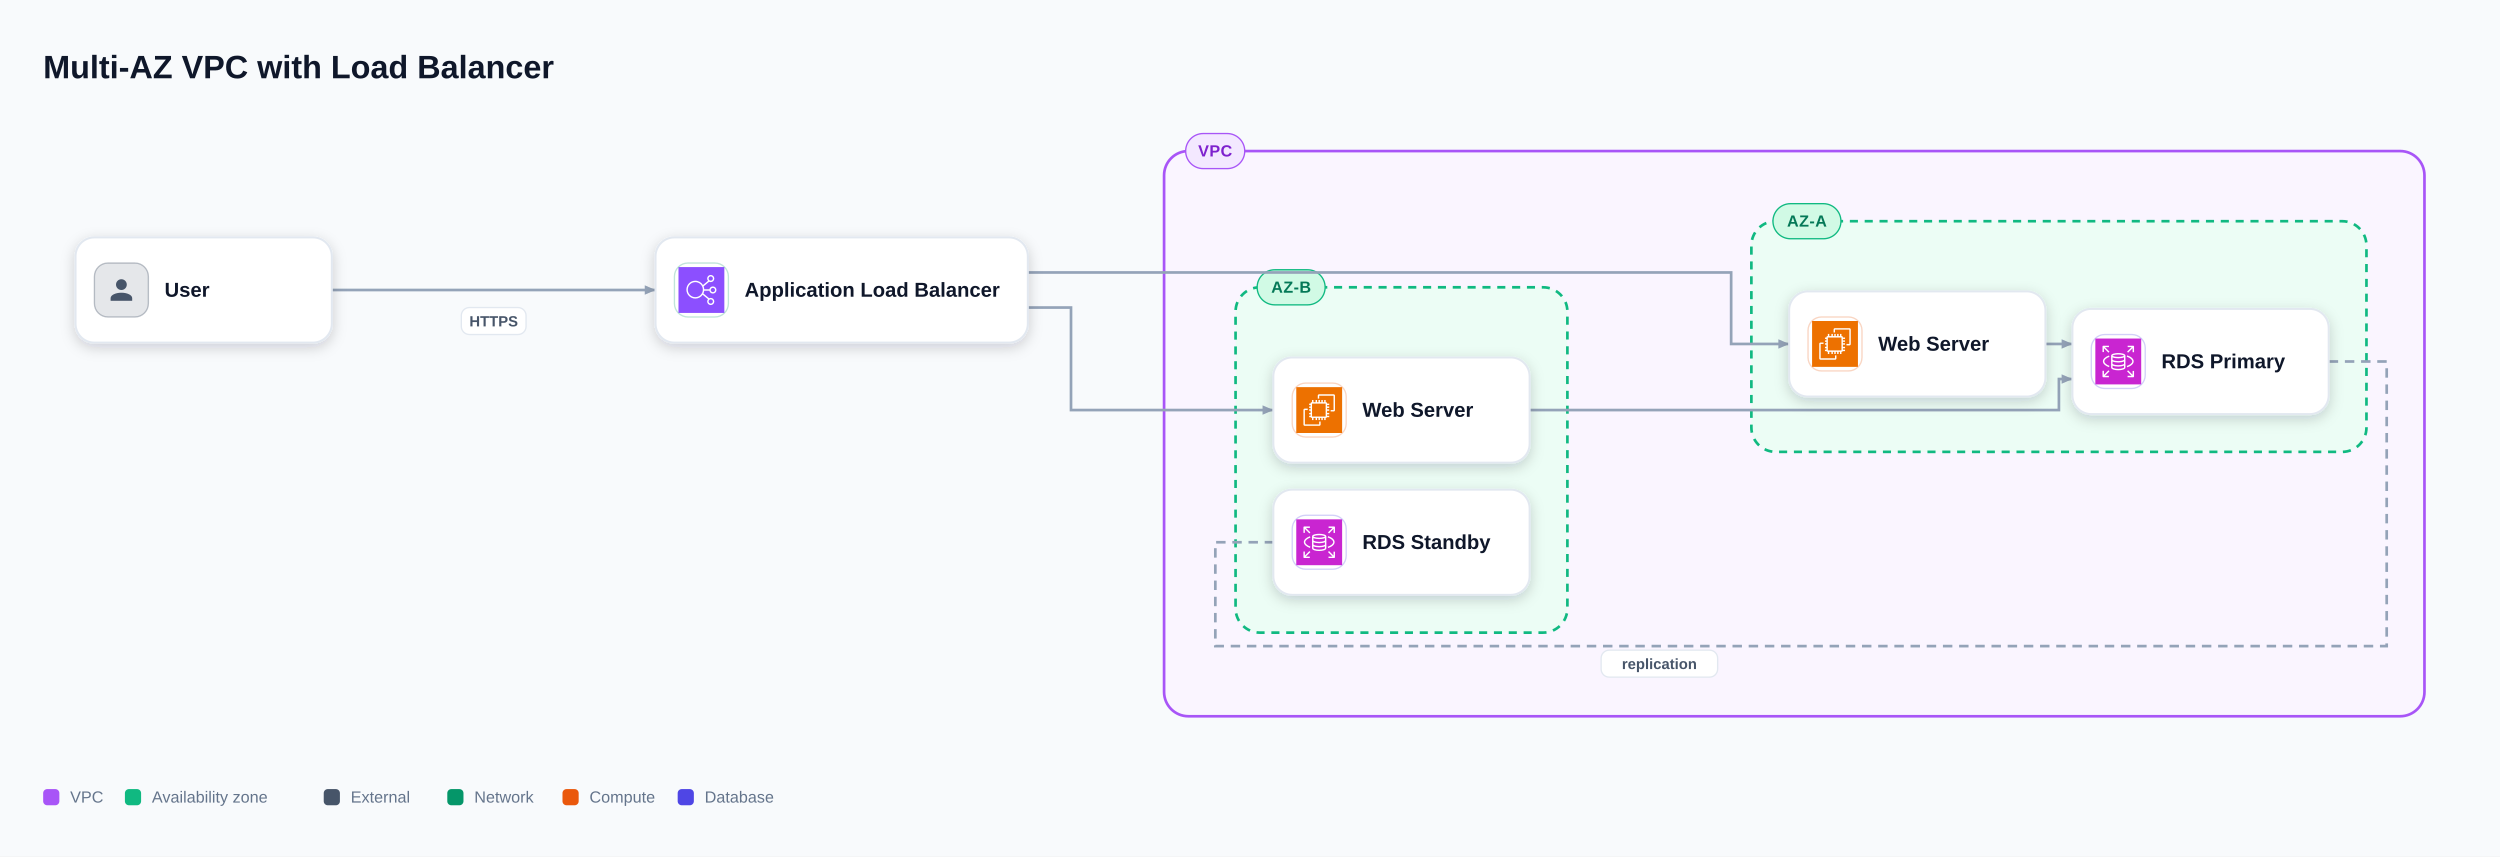
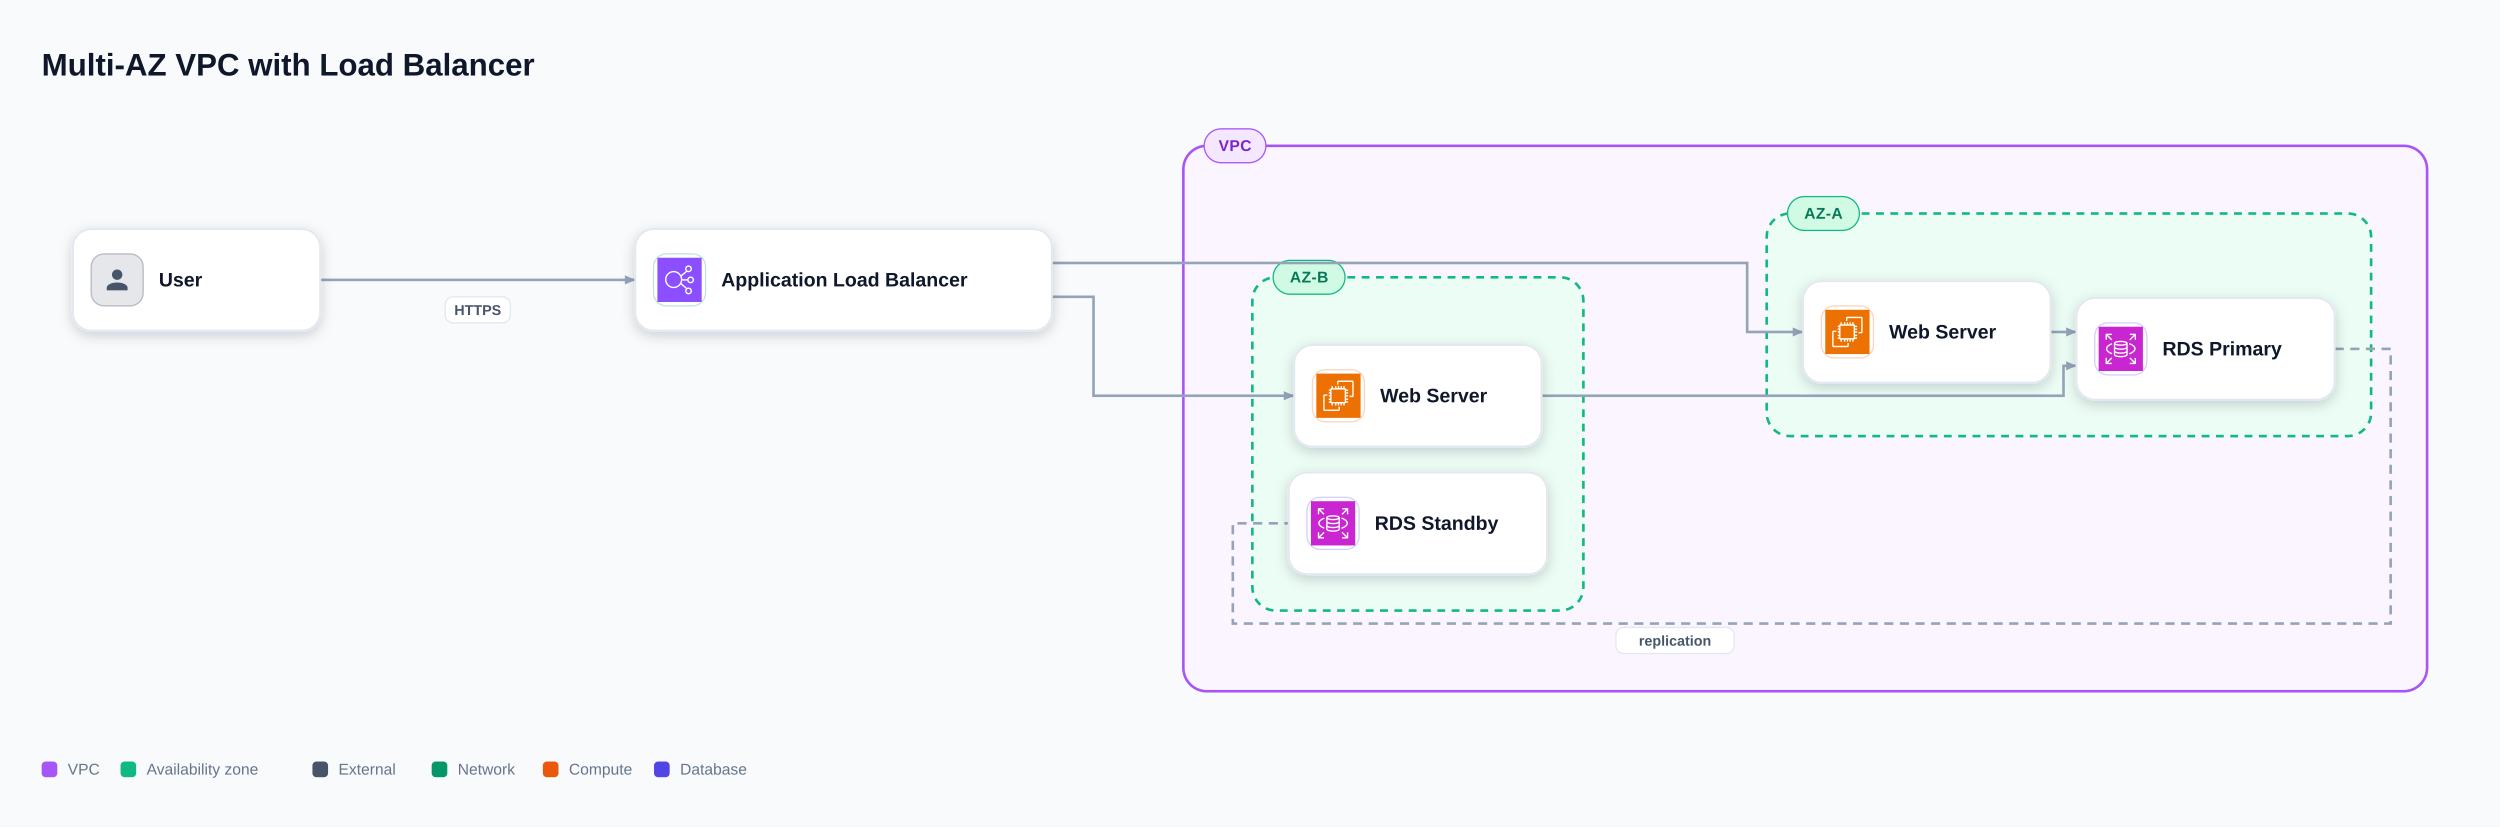
- <svg xmlns="http://www.w3.org/2000/svg" width="1853.4" height="635" viewBox="0 0 1853.4 635">
+ <svg xmlns="http://www.w3.org/2000/svg" width="1920.4" height="635" viewBox="0 0 1920.4 635">
  <defs>
    <filter id="card-shadow" x="-40%" y="-40%" width="180%" height="180%">
      <feDropShadow dx="0" dy="3" stdDeviation="5" flood-color="rgba(15, 23, 42, 0.18)" />
    </filter>
  </defs>
-   <rect x="0" y="0" width="1853.4" height="635" fill="#f8fafc" />
+   <rect x="0" y="0" width="1920.4" height="635" fill="#f8fafc" />
  <text x="32" y="58" font-family="&quot;Segoe UI&quot;, &quot;Helvetica Neue&quot;, Arial, sans-serif" font-size="24" font-weight="700" fill="#0f172a">Multi-AZ VPC with Load Balancer</text>
  <g transform="translate(32, 88)">
    <g>
-       <rect x="831" y="24" width="934.4" height="419" rx="18" fill="#faf5ff" stroke="#a855f7" stroke-width="2" />
-       <rect x="847" y="11" width="43.8" height="26" rx="13" fill="#f3e8ff" stroke="#a855f7" stroke-width="1" />
-       <text x="868.9" y="28" font-family="&quot;Segoe UI&quot;, &quot;Helvetica Neue&quot;, Arial, sans-serif" font-size="12" font-weight="700" letter-spacing="0.3" text-anchor="middle" fill="#7e22ce">VPC</text>
+       <rect x="877" y="24" width="955.4" height="419" rx="18" fill="#faf5ff" stroke="#a855f7" stroke-width="2" />
+       <rect x="893" y="11" width="47.4" height="26" rx="13" fill="#f3e8ff" stroke="#a855f7" stroke-width="1" />
+       <text x="916.7" y="28" font-family="&quot;Segoe UI&quot;, &quot;Helvetica Neue&quot;, Arial, sans-serif" font-size="12" font-weight="700" letter-spacing="0.3" text-anchor="middle" fill="#7e22ce">VPC</text>
    </g>
    <g>
-       <rect x="1266.4" y="76" width="456" height="171" rx="18" fill="#ecfdf5" stroke="#10b981" stroke-width="2" stroke-dasharray="6 5" />
-       <rect x="1282.4" y="63" width="50.4" height="26" rx="13" fill="#d1fae5" stroke="#10b981" stroke-width="1" />
-       <text x="1307.6" y="80" font-family="&quot;Segoe UI&quot;, &quot;Helvetica Neue&quot;, Arial, sans-serif" font-size="12" font-weight="700" letter-spacing="0.3" text-anchor="middle" fill="#047857">AZ-A</text>
+       <rect x="1325.1" y="76" width="464.3" height="171" rx="18" fill="#ecfdf5" stroke="#10b981" stroke-width="2" stroke-dasharray="6 5" />
+       <rect x="1341.1" y="63" width="55.2" height="26" rx="13" fill="#d1fae5" stroke="#10b981" stroke-width="1" />
+       <text x="1368.7" y="80" font-family="&quot;Segoe UI&quot;, &quot;Helvetica Neue&quot;, Arial, sans-serif" font-size="12" font-weight="700" letter-spacing="0.3" text-anchor="middle" fill="#047857">AZ-A</text>
    </g>
    <g>
-       <rect x="884" y="125" width="246" height="256" rx="18" fill="#ecfdf5" stroke="#10b981" stroke-width="2" stroke-dasharray="6 5" />
-       <rect x="900" y="112" width="50.4" height="26" rx="13" fill="#d1fae5" stroke="#10b981" stroke-width="1" />
-       <text x="925.2" y="129" font-family="&quot;Segoe UI&quot;, &quot;Helvetica Neue&quot;, Arial, sans-serif" font-size="12" font-weight="700" letter-spacing="0.3" text-anchor="middle" fill="#047857">AZ-B</text>
+       <rect x="930" y="125" width="254.3" height="256" rx="18" fill="#ecfdf5" stroke="#10b981" stroke-width="2" stroke-dasharray="6 5" />
+       <rect x="946" y="112" width="55.2" height="26" rx="13" fill="#d1fae5" stroke="#10b981" stroke-width="1" />
+       <text x="973.6" y="129" font-family="&quot;Segoe UI&quot;, &quot;Helvetica Neue&quot;, Arial, sans-serif" font-size="12" font-weight="700" letter-spacing="0.3" text-anchor="middle" fill="#047857">AZ-B</text>
    </g>
-     <path d="M214,127 L454,127" fill="none" stroke="#94a3b8" stroke-width="2" />
-     <path d="M-8,-3.5 L0,0 L-8,3.5 Z" fill="#94a3b8" transform="translate(454 127) rotate(0)" />
+     <path d="M214,127 L456,127" fill="none" stroke="#94a3b8" stroke-width="2" />
+     <path d="M-8,-3.5 L0,0 L-8,3.5 Z" fill="#94a3b8" transform="translate(456 127) rotate(0)" />
    <g>
-       <rect x="310" y="140" width="48" height="20" rx="6" fill="#ffffff" stroke="#e2e8f0" stroke-width="1" />
-       <text x="334" y="154" font-family="&quot;Segoe UI&quot;, &quot;Helvetica Neue&quot;, Arial, sans-serif" font-size="11" font-weight="600" text-anchor="middle" fill="#475569">HTTPS</text>
+       <rect x="310" y="140" width="50" height="20" rx="6" fill="#ffffff" stroke="#e2e8f0" stroke-width="1" />
+       <text x="335" y="154" font-family="&quot;Segoe UI&quot;, &quot;Helvetica Neue&quot;, Arial, sans-serif" font-size="11" font-weight="600" text-anchor="middle" fill="#475569">HTTPS</text>
    </g>
-     <path d="M730,114 L1251.4,114 L1251.4,167 L1294.4,167" fill="none" stroke="#94a3b8" stroke-width="2" />
-     <path d="M-8,-3.5 L0,0 L-8,3.5 Z" fill="#94a3b8" transform="translate(1294.4 167) rotate(0)" />
-     <path d="M730,140 L762,140 L762,216 L912,216" fill="none" stroke="#94a3b8" stroke-width="2" />
-     <path d="M-8,-3.5 L0,0 L-8,3.5 Z" fill="#94a3b8" transform="translate(912 216) rotate(0)" />
-     <path d="M1484.4,167 L1504.4,167" fill="none" stroke="#94a3b8" stroke-width="2" />
-     <path d="M-8,-3.5 L0,0 L-8,3.5 Z" fill="#94a3b8" transform="translate(1504.4 167) rotate(0)" />
-     <path d="M1102,216 L1494.4,216 L1494.4,193 L1504.4,193" fill="none" stroke="#94a3b8" stroke-width="2" />
-     <path d="M-8,-3.5 L0,0 L-8,3.5 Z" fill="#94a3b8" transform="translate(1504.4 193) rotate(0)" />
-     <path d="M1694.4,180 L1737.4,180 L1737.4,391 L869,391 L869,314 L912,314" fill="none" stroke="#94a3b8" stroke-width="2" stroke-dasharray="7 5" />
+     <path d="M776,114 L1310.1,114 L1310.1,167 L1353.1,167" fill="none" stroke="#94a3b8" stroke-width="2" />
+     <path d="M-8,-3.5 L0,0 L-8,3.5 Z" fill="#94a3b8" transform="translate(1353.1 167) rotate(0)" />
+     <path d="M776,140 L808,140 L808,216 L962.15,216" fill="none" stroke="#94a3b8" stroke-width="2" />
+     <path d="M-8,-3.5 L0,0 L-8,3.5 Z" fill="#94a3b8" transform="translate(962.15 216) rotate(0)" />
+     <path d="M1543.1,167 L1563.1,167" fill="none" stroke="#94a3b8" stroke-width="2" />
+     <path d="M-8,-3.5 L0,0 L-8,3.5 Z" fill="#94a3b8" transform="translate(1563.1 167) rotate(0)" />
+     <path d="M1152.15,216 L1553.1,216 L1553.1,193 L1563.1,193" fill="none" stroke="#94a3b8" stroke-width="2" />
+     <path d="M-8,-3.5 L0,0 L-8,3.5 Z" fill="#94a3b8" transform="translate(1563.1 193) rotate(0)" />
+     <path d="M1761.4,180 L1804.4,180 L1804.4,391 L915,391 L915,314 L958,314" fill="none" stroke="#94a3b8" stroke-width="2" stroke-dasharray="7 5" />
    <g>
-       <rect x="1155" y="394" width="86.4" height="20" rx="6" fill="#ffffff" stroke="#e2e8f0" stroke-width="1" />
-       <text x="1198.2" y="408" font-family="&quot;Segoe UI&quot;, &quot;Helvetica Neue&quot;, Arial, sans-serif" font-size="11" font-weight="600" text-anchor="middle" fill="#475569">replication</text>
+       <rect x="1209.3" y="394" width="90.8" height="20" rx="6" fill="#ffffff" stroke="#e2e8f0" stroke-width="1" />
+       <text x="1254.7" y="408" font-family="&quot;Segoe UI&quot;, &quot;Helvetica Neue&quot;, Arial, sans-serif" font-size="11" font-weight="600" text-anchor="middle" fill="#475569">replication</text>
    </g>
    <g transform="translate(24, 88)">
      <rect x="0" y="0" width="190" height="78" rx="14" fill="#ffffff" stroke="#e2e8f0" stroke-width="1.5" filter="url(#card-shadow)" />
      <rect x="14" y="19" width="40" height="40" rx="10" fill="#475569" fill-opacity="0.14" stroke="#475569" stroke-opacity="0.35" />
      <svg x="22" y="27" width="24" height="24" viewBox="0 0 24 24">
        <path fill="#475569" d="M12 4a4 4 0 0 1 4 4a4 4 0 0 1-4 4a4 4 0 0 1-4-4a4 4 0 0 1 4-4m0 10c4.42 0 8 1.79 8 4v2H4v-2c0-2.21 3.58-4 8-4" />
      </svg>
      <text x="66" y="44" font-family="&quot;Segoe UI&quot;, &quot;Helvetica Neue&quot;, Arial, sans-serif" font-size="15" font-weight="600" fill="#0f172a">User</text>
    </g>
-     <g transform="translate(454, 88)">
-       <rect x="0" y="0" width="276" height="78" rx="14" fill="#ffffff" stroke="#e2e8f0" stroke-width="1.5" filter="url(#card-shadow)" />
+     <g transform="translate(456, 88)">
+       <rect x="0" y="0" width="320" height="78" rx="14" fill="#ffffff" stroke="#e2e8f0" stroke-width="1.5" filter="url(#card-shadow)" />
      <clipPath id="clip-badge-alb">
        <rect x="14" y="19" width="40" height="40" rx="10" />
      </clipPath>
      <rect x="14" y="19" width="40" height="40" rx="10" fill="#ffffff" />
      <g clip-path="url(#clip-badge-alb)">
        <svg x="17" y="22" width="34" height="34" viewBox="0 0 64 64">
          <g id="Icon-Architecture/48/Arch_Elastic-Load-Balancing_48" stroke="none" stroke-width="1" fill="none" fill-rule="evenodd">
            <g id="Icon-Architecture-BG/48/Networking-Content-Delivery" fill="#8C4FFF">
              <rect id="Rectangle" x="0" y="0" width="64" height="64" />
            </g>
            <path d="M23.5,42 C17.71,42 13,37.29 13,31.5 C13,25.71 17.71,21 23.5,21 C29.29,21 34,25.71 34,31.5 C34,37.29 29.29,42 23.5,42 M48,48 C48,49.654 46.654,51 45,51 C43.346,51 42,49.654 42,48 C42,46.346 43.346,45 45,45 C46.654,45 48,46.346 48,48 M45,13 C46.654,13 48,14.346 48,16 C48,17.654 46.654,19 45,19 C43.346,19 42,17.654 42,16 C42,14.346 43.346,13 45,13 M48,29 C49.654,29 51,30.346 51,32 C51,33.654 49.654,35 48,35 C46.346,35 45,33.654 45,32 C45,30.346 46.346,29 48,29 M35.901,33 L43.102,33 C43.565,35.279 45.586,37 48,37 C50.757,37 53,34.757 53,32 C53,29.243 50.757,27 48,27 C45.586,27 43.565,28.721 43.102,31 L35.975,31 C35.916,29.541 35.614,28.146 35.096,26.856 L42.799,20.467 C43.466,20.797 44.206,21 45,21 C47.757,21 50,18.757 50,16 C50,13.243 47.757,11 45,11 C42.243,11 40,13.243 40,16 C40,17.224 40.459,18.331 41.191,19.201 L34.172,25.024 C31.977,21.42 28.021,19 23.5,19 C16.607,19 11,24.607 11,31.5 C11,38.393 16.607,44 23.5,44 C27.743,44 31.493,41.871 33.754,38.629 L41.191,44.799 C40.459,45.669 40,46.776 40,48 C40,50.757 42.243,53 45,53 C47.757,53 50,50.757 50,48 C50,45.243 47.757,43 45,43 C44.206,43 43.466,43.203 42.799,43.533 L34.77,36.873 C35.344,35.673 35.736,34.373 35.901,33" id="Elastic-Load-Balancing_Icon_48_Squid" fill="#FFFFFF" />
          </g>
        </svg>
      </g>
      <rect x="14" y="19" width="40" height="40" rx="10" fill="none" stroke="#059669" stroke-opacity="0.25" />
      <text x="66" y="44" font-family="&quot;Segoe UI&quot;, &quot;Helvetica Neue&quot;, Arial, sans-serif" font-size="15" font-weight="600" fill="#0f172a">Application Load Balancer</text>
    </g>
-     <g transform="translate(1294.4, 128)">
+     <g transform="translate(1353.1, 128)">
      <rect x="0" y="0" width="190" height="78" rx="14" fill="#ffffff" stroke="#e2e8f0" stroke-width="1.5" filter="url(#card-shadow)" />
      <clipPath id="clip-badge-web1">
        <rect x="14" y="19" width="40" height="40" rx="10" />
      </clipPath>
      <rect x="14" y="19" width="40" height="40" rx="10" fill="#ffffff" />
      <g clip-path="url(#clip-badge-web1)">
        <svg x="17" y="22" width="34" height="34" viewBox="0 0 64 64">
          <g id="Icon-Architecture/48/Arch_Amazon-EC2_48" stroke="none" stroke-width="1" fill="none" fill-rule="evenodd">
            <g id="Icon-Architecture-BG/48/Compute" fill="#ED7100">
              <rect id="Rectangle" x="0" y="0" width="64" height="64" />
            </g>
            <path d="M22,41 L41,41 L41,23 L22,23 L22,41 Z M43,23 L46,23 L46,25 L43,25 L43,27 L46,27 L46,29 L43,29 L43,31 L46,31 L46,33 L43,33 L43,36 L46,36 L46,38 L43,38 L43,40 L46,40 L46,42 L42.863,42 C42.608,42.587 42.023,43 41.344,43 L41,43 L41,46 L39,46 L39,43 L37,43 L37,46 L35,46 L35,43 L33,43 L33,46 L31,46 L31,43 L29,43 L29,46 L27,46 L27,43 L24,43 L24,46 L22,46 L22,43 L21.656,43 C20.977,43 20.392,42.587 20.137,42 L18,42 L18,40 L20,40 L20,38 L18,38 L18,36 L20,36 L20,33 L18,33 L18,31 L20,31 L20,29 L18,29 L18,27 L20,27 L20,25 L18,25 L18,23 L20,23 L20,22.656 C20,21.743 20.743,21 21.656,21 L22,21 L22,18 L24,18 L24,21 L27,21 L27,18 L29,18 L29,21 L31,21 L31,18 L33,18 L33,21 L35,21 L35,18 L37,18 L37,21 L39,21 L39,18 L41,18 L41,21 L41.344,21 C42.257,21 43,21.743 43,22.656 L43,23 Z M32,52 L12,52 L12,32 L16,32 L16,30 L11.843,30 C10.826,30 10,30.827 10,31.843 L10,52.157 C10,53.173 10.826,54 11.843,54 L32.157,54 C33.174,54 34,53.173 34,52.157 L34,48 L32,48 L32,52 Z M54,11.843 L54,32.157 C54,33.173 53.174,34 52.157,34 L48,34 L48,32 L52,32 L52,12 L32,12 L32,16 L30,16 L30,11.843 C30,10.827 30.826,10 31.843,10 L52.157,10 C53.174,10 54,10.827 54,11.843 L54,11.843 Z" id="Amazon-EC2_Icon_48_Squid" fill="#FFFFFF" />
          </g>
        </svg>
      </g>
      <rect x="14" y="19" width="40" height="40" rx="10" fill="none" stroke="#ea580c" stroke-opacity="0.25" />
      <text x="66" y="44" font-family="&quot;Segoe UI&quot;, &quot;Helvetica Neue&quot;, Arial, sans-serif" font-size="15" font-weight="600" fill="#0f172a">Web Server</text>
    </g>
-     <g transform="translate(1504.4, 141)">
-       <rect x="0" y="0" width="190" height="78" rx="14" fill="#ffffff" stroke="#e2e8f0" stroke-width="1.5" filter="url(#card-shadow)" />
+     <g transform="translate(1563.1, 141)">
+       <rect x="0" y="0" width="198.3" height="78" rx="14" fill="#ffffff" stroke="#e2e8f0" stroke-width="1.5" filter="url(#card-shadow)" />
      <clipPath id="clip-badge-dbprimary">
        <rect x="14" y="19" width="40" height="40" rx="10" />
      </clipPath>
      <rect x="14" y="19" width="40" height="40" rx="10" fill="#ffffff" />
      <g clip-path="url(#clip-badge-dbprimary)">
        <svg x="17" y="22" width="34" height="34" viewBox="0 0 64 64">
          <g id="Icon-Architecture/48/Arch_Amazon-RDS_48" stroke="none" stroke-width="1" fill="none" fill-rule="evenodd">
            <g id="Icon-Architecture-BG/48/Database" fill="#C925D1">
              <rect id="Rectangle" x="0" y="0" width="64" height="64" />
            </g>
            <path d="M54,11 L54,19 L52,19 L52,13.414 L45.707,19.707 L44.293,18.293 L50.586,12 L45.125,12 L45.125,10 L53,10 C53.553,10 54,10.448 54,11 L54,11 Z M12,18.875 L10,18.875 L10,11 C10,10.448 10.447,10 11,10 L19,10 L19,12 L13.414,12 L19.707,18.293 L18.293,19.707 L12,13.414 L12,18.875 Z M19.707,45.707 L13.414,52 L18.875,52 L18.875,54 L11,54 C10.447,54 10,53.552 10,53 L10,45 L12,45 L12,50.586 L18.293,44.293 L19.707,45.707 Z M51.5,31.781 C51.5,29.352 48.634,26.932 43.833,25.307 L44.474,23.413 C50.21,25.354 53.5,28.404 53.5,31.781 C53.5,35.158 50.21,38.208 44.474,40.15 L43.833,38.255 C48.634,36.631 51.5,34.21 51.5,31.781 L51.5,31.781 Z M12.543,31.781 C12.543,34.105 15.224,36.46 19.715,38.081 L19.035,39.961 C13.639,38.014 10.543,35.033 10.543,31.781 C10.543,28.53 13.639,25.548 19.035,23.601 L19.715,25.482 C15.224,27.103 12.543,29.458 12.543,31.781 L12.543,31.781 Z M52,45.125 L54,45.125 L54,53 C54,53.552 53.553,54 53,54 L45,54 L45,52 L50.586,52 L44.293,45.707 L45.707,44.293 L52,50.586 L52,45.125 Z M32.022,31.402 C26.999,31.402 24.126,30.059 24,29.483 L24,26.257 C26.159,27.266 29.609,27.593 32,27.593 C34.391,27.593 37.841,27.266 40,26.257 L40,29.483 C39.894,30.057 37.051,31.402 32.022,31.402 L32.022,31.402 Z M32.022,37.13 C26.999,37.13 24.126,35.786 24,35.21 L24,31.956 C25.953,32.937 29.055,33.402 32.022,33.402 C34.973,33.402 38.055,32.938 40,31.96 L40,35.21 C39.894,35.785 37.052,37.13 32.022,37.13 L32.022,37.13 Z M32,42.268 C26.95,42.268 24.104,40.917 24,40.346 L24,37.683 C25.953,38.665 29.055,39.13 32.022,39.13 C34.973,39.13 38.055,38.666 40,37.687 L40,40.342 C39.896,40.917 37.05,42.268 32,42.268 L32,42.268 Z M32,22.193 C36.971,22.193 39.642,23.37 39.982,23.894 C39.642,24.417 36.971,25.593 32,25.593 C26.909,25.593 24.233,24.361 24,23.949 L24,23.93 C24.233,23.426 26.909,22.193 32,22.193 L32,22.193 Z M32,20.193 C28.286,20.193 22,20.973 22,23.894 L22,40.346 C22,43.041 27.184,44.268 32,44.268 C36.816,44.268 42,43.041 42,40.346 L42,23.894 C42,20.973 35.714,20.193 32,20.193 L32,20.193 Z" id="Amazon-RDS_Icon_48_Squid" fill="#FFFFFF" />
          </g>
        </svg>
      </g>
      <rect x="14" y="19" width="40" height="40" rx="10" fill="none" stroke="#4f46e5" stroke-opacity="0.25" />
      <text x="66" y="44" font-family="&quot;Segoe UI&quot;, &quot;Helvetica Neue&quot;, Arial, sans-serif" font-size="15" font-weight="600" fill="#0f172a">RDS Primary</text>
    </g>
-     <g transform="translate(912, 177)">
+     <g transform="translate(962.15, 177)">
      <rect x="0" y="0" width="190" height="78" rx="14" fill="#ffffff" stroke="#e2e8f0" stroke-width="1.5" filter="url(#card-shadow)" />
      <clipPath id="clip-badge-web2">
        <rect x="14" y="19" width="40" height="40" rx="10" />
      </clipPath>
      <rect x="14" y="19" width="40" height="40" rx="10" fill="#ffffff" />
      <g clip-path="url(#clip-badge-web2)">
        <svg x="17" y="22" width="34" height="34" viewBox="0 0 64 64">
          <g id="Icon-Architecture/48/Arch_Amazon-EC2_48" stroke="none" stroke-width="1" fill="none" fill-rule="evenodd">
            <g id="Icon-Architecture-BG/48/Compute" fill="#ED7100">
              <rect id="Rectangle" x="0" y="0" width="64" height="64" />
            </g>
            <path d="M22,41 L41,41 L41,23 L22,23 L22,41 Z M43,23 L46,23 L46,25 L43,25 L43,27 L46,27 L46,29 L43,29 L43,31 L46,31 L46,33 L43,33 L43,36 L46,36 L46,38 L43,38 L43,40 L46,40 L46,42 L42.863,42 C42.608,42.587 42.023,43 41.344,43 L41,43 L41,46 L39,46 L39,43 L37,43 L37,46 L35,46 L35,43 L33,43 L33,46 L31,46 L31,43 L29,43 L29,46 L27,46 L27,43 L24,43 L24,46 L22,46 L22,43 L21.656,43 C20.977,43 20.392,42.587 20.137,42 L18,42 L18,40 L20,40 L20,38 L18,38 L18,36 L20,36 L20,33 L18,33 L18,31 L20,31 L20,29 L18,29 L18,27 L20,27 L20,25 L18,25 L18,23 L20,23 L20,22.656 C20,21.743 20.743,21 21.656,21 L22,21 L22,18 L24,18 L24,21 L27,21 L27,18 L29,18 L29,21 L31,21 L31,18 L33,18 L33,21 L35,21 L35,18 L37,18 L37,21 L39,21 L39,18 L41,18 L41,21 L41.344,21 C42.257,21 43,21.743 43,22.656 L43,23 Z M32,52 L12,52 L12,32 L16,32 L16,30 L11.843,30 C10.826,30 10,30.827 10,31.843 L10,52.157 C10,53.173 10.826,54 11.843,54 L32.157,54 C33.174,54 34,53.173 34,52.157 L34,48 L32,48 L32,52 Z M54,11.843 L54,32.157 C54,33.173 53.174,34 52.157,34 L48,34 L48,32 L52,32 L52,12 L32,12 L32,16 L30,16 L30,11.843 C30,10.827 30.826,10 31.843,10 L52.157,10 C53.174,10 54,10.827 54,11.843 L54,11.843 Z" id="Amazon-EC2_Icon_48_Squid" fill="#FFFFFF" />
          </g>
        </svg>
      </g>
      <rect x="14" y="19" width="40" height="40" rx="10" fill="none" stroke="#ea580c" stroke-opacity="0.25" />
      <text x="66" y="44" font-family="&quot;Segoe UI&quot;, &quot;Helvetica Neue&quot;, Arial, sans-serif" font-size="15" font-weight="600" fill="#0f172a">Web Server</text>
    </g>
-     <g transform="translate(912, 275)">
-       <rect x="0" y="0" width="190" height="78" rx="14" fill="#ffffff" stroke="#e2e8f0" stroke-width="1.5" filter="url(#card-shadow)" />
+     <g transform="translate(958, 275)">
+       <rect x="0" y="0" width="198.3" height="78" rx="14" fill="#ffffff" stroke="#e2e8f0" stroke-width="1.5" filter="url(#card-shadow)" />
      <clipPath id="clip-badge-dbstandby">
        <rect x="14" y="19" width="40" height="40" rx="10" />
      </clipPath>
      <rect x="14" y="19" width="40" height="40" rx="10" fill="#ffffff" />
      <g clip-path="url(#clip-badge-dbstandby)">
        <svg x="17" y="22" width="34" height="34" viewBox="0 0 64 64">
          <g id="Icon-Architecture/48/Arch_Amazon-RDS_48" stroke="none" stroke-width="1" fill="none" fill-rule="evenodd">
            <g id="Icon-Architecture-BG/48/Database" fill="#C925D1">
              <rect id="Rectangle" x="0" y="0" width="64" height="64" />
            </g>
            <path d="M54,11 L54,19 L52,19 L52,13.414 L45.707,19.707 L44.293,18.293 L50.586,12 L45.125,12 L45.125,10 L53,10 C53.553,10 54,10.448 54,11 L54,11 Z M12,18.875 L10,18.875 L10,11 C10,10.448 10.447,10 11,10 L19,10 L19,12 L13.414,12 L19.707,18.293 L18.293,19.707 L12,13.414 L12,18.875 Z M19.707,45.707 L13.414,52 L18.875,52 L18.875,54 L11,54 C10.447,54 10,53.552 10,53 L10,45 L12,45 L12,50.586 L18.293,44.293 L19.707,45.707 Z M51.5,31.781 C51.5,29.352 48.634,26.932 43.833,25.307 L44.474,23.413 C50.21,25.354 53.5,28.404 53.5,31.781 C53.5,35.158 50.21,38.208 44.474,40.15 L43.833,38.255 C48.634,36.631 51.5,34.21 51.5,31.781 L51.5,31.781 Z M12.543,31.781 C12.543,34.105 15.224,36.46 19.715,38.081 L19.035,39.961 C13.639,38.014 10.543,35.033 10.543,31.781 C10.543,28.53 13.639,25.548 19.035,23.601 L19.715,25.482 C15.224,27.103 12.543,29.458 12.543,31.781 L12.543,31.781 Z M52,45.125 L54,45.125 L54,53 C54,53.552 53.553,54 53,54 L45,54 L45,52 L50.586,52 L44.293,45.707 L45.707,44.293 L52,50.586 L52,45.125 Z M32.022,31.402 C26.999,31.402 24.126,30.059 24,29.483 L24,26.257 C26.159,27.266 29.609,27.593 32,27.593 C34.391,27.593 37.841,27.266 40,26.257 L40,29.483 C39.894,30.057 37.051,31.402 32.022,31.402 L32.022,31.402 Z M32.022,37.13 C26.999,37.13 24.126,35.786 24,35.21 L24,31.956 C25.953,32.937 29.055,33.402 32.022,33.402 C34.973,33.402 38.055,32.938 40,31.96 L40,35.21 C39.894,35.785 37.052,37.13 32.022,37.13 L32.022,37.13 Z M32,42.268 C26.95,42.268 24.104,40.917 24,40.346 L24,37.683 C25.953,38.665 29.055,39.13 32.022,39.13 C34.973,39.13 38.055,38.666 40,37.687 L40,40.342 C39.896,40.917 37.05,42.268 32,42.268 L32,42.268 Z M32,22.193 C36.971,22.193 39.642,23.37 39.982,23.894 C39.642,24.417 36.971,25.593 32,25.593 C26.909,25.593 24.233,24.361 24,23.949 L24,23.93 C24.233,23.426 26.909,22.193 32,22.193 L32,22.193 Z M32,20.193 C28.286,20.193 22,20.973 22,23.894 L22,40.346 C22,43.041 27.184,44.268 32,44.268 C36.816,44.268 42,43.041 42,40.346 L42,23.894 C42,20.973 35.714,20.193 32,20.193 L32,20.193 Z" id="Amazon-RDS_Icon_48_Squid" fill="#FFFFFF" />
          </g>
        </svg>
      </g>
      <rect x="14" y="19" width="40" height="40" rx="10" fill="none" stroke="#4f46e5" stroke-opacity="0.25" />
      <text x="66" y="44" font-family="&quot;Segoe UI&quot;, &quot;Helvetica Neue&quot;, Arial, sans-serif" font-size="15" font-weight="600" fill="#0f172a">RDS Standby</text>
    </g>
  </g>
  <g transform="translate(32, 579)">
    <g>
      <rect x="0" y="6" width="12" height="12" rx="3" fill="#a855f7" />
      <text x="20" y="16" font-family="&quot;Segoe UI&quot;, &quot;Helvetica Neue&quot;, Arial, sans-serif" font-size="12" fill="#64748b">VPC</text>
      <rect x="60.6" y="6" width="12" height="12" rx="3" fill="#10b981" />
      <text x="80.6" y="16" font-family="&quot;Segoe UI&quot;, &quot;Helvetica Neue&quot;, Arial, sans-serif" font-size="12" fill="#64748b">Availability zone</text>
      <rect x="208" y="6" width="12" height="12" rx="3" fill="#475569" />
      <text x="228" y="16" font-family="&quot;Segoe UI&quot;, &quot;Helvetica Neue&quot;, Arial, sans-serif" font-size="12" fill="#64748b">External</text>
      <rect x="299.6" y="6" width="12" height="12" rx="3" fill="#059669" />
      <text x="319.6" y="16" font-family="&quot;Segoe UI&quot;, &quot;Helvetica Neue&quot;, Arial, sans-serif" font-size="12" fill="#64748b">Network</text>
      <rect x="385" y="6" width="12" height="12" rx="3" fill="#ea580c" />
      <text x="405" y="16" font-family="&quot;Segoe UI&quot;, &quot;Helvetica Neue&quot;, Arial, sans-serif" font-size="12" fill="#64748b">Compute</text>
      <rect x="470.4" y="6" width="12" height="12" rx="3" fill="#4f46e5" />
      <text x="490.4" y="16" font-family="&quot;Segoe UI&quot;, &quot;Helvetica Neue&quot;, Arial, sans-serif" font-size="12" fill="#64748b">Database</text>
    </g>
  </g>
</svg>
